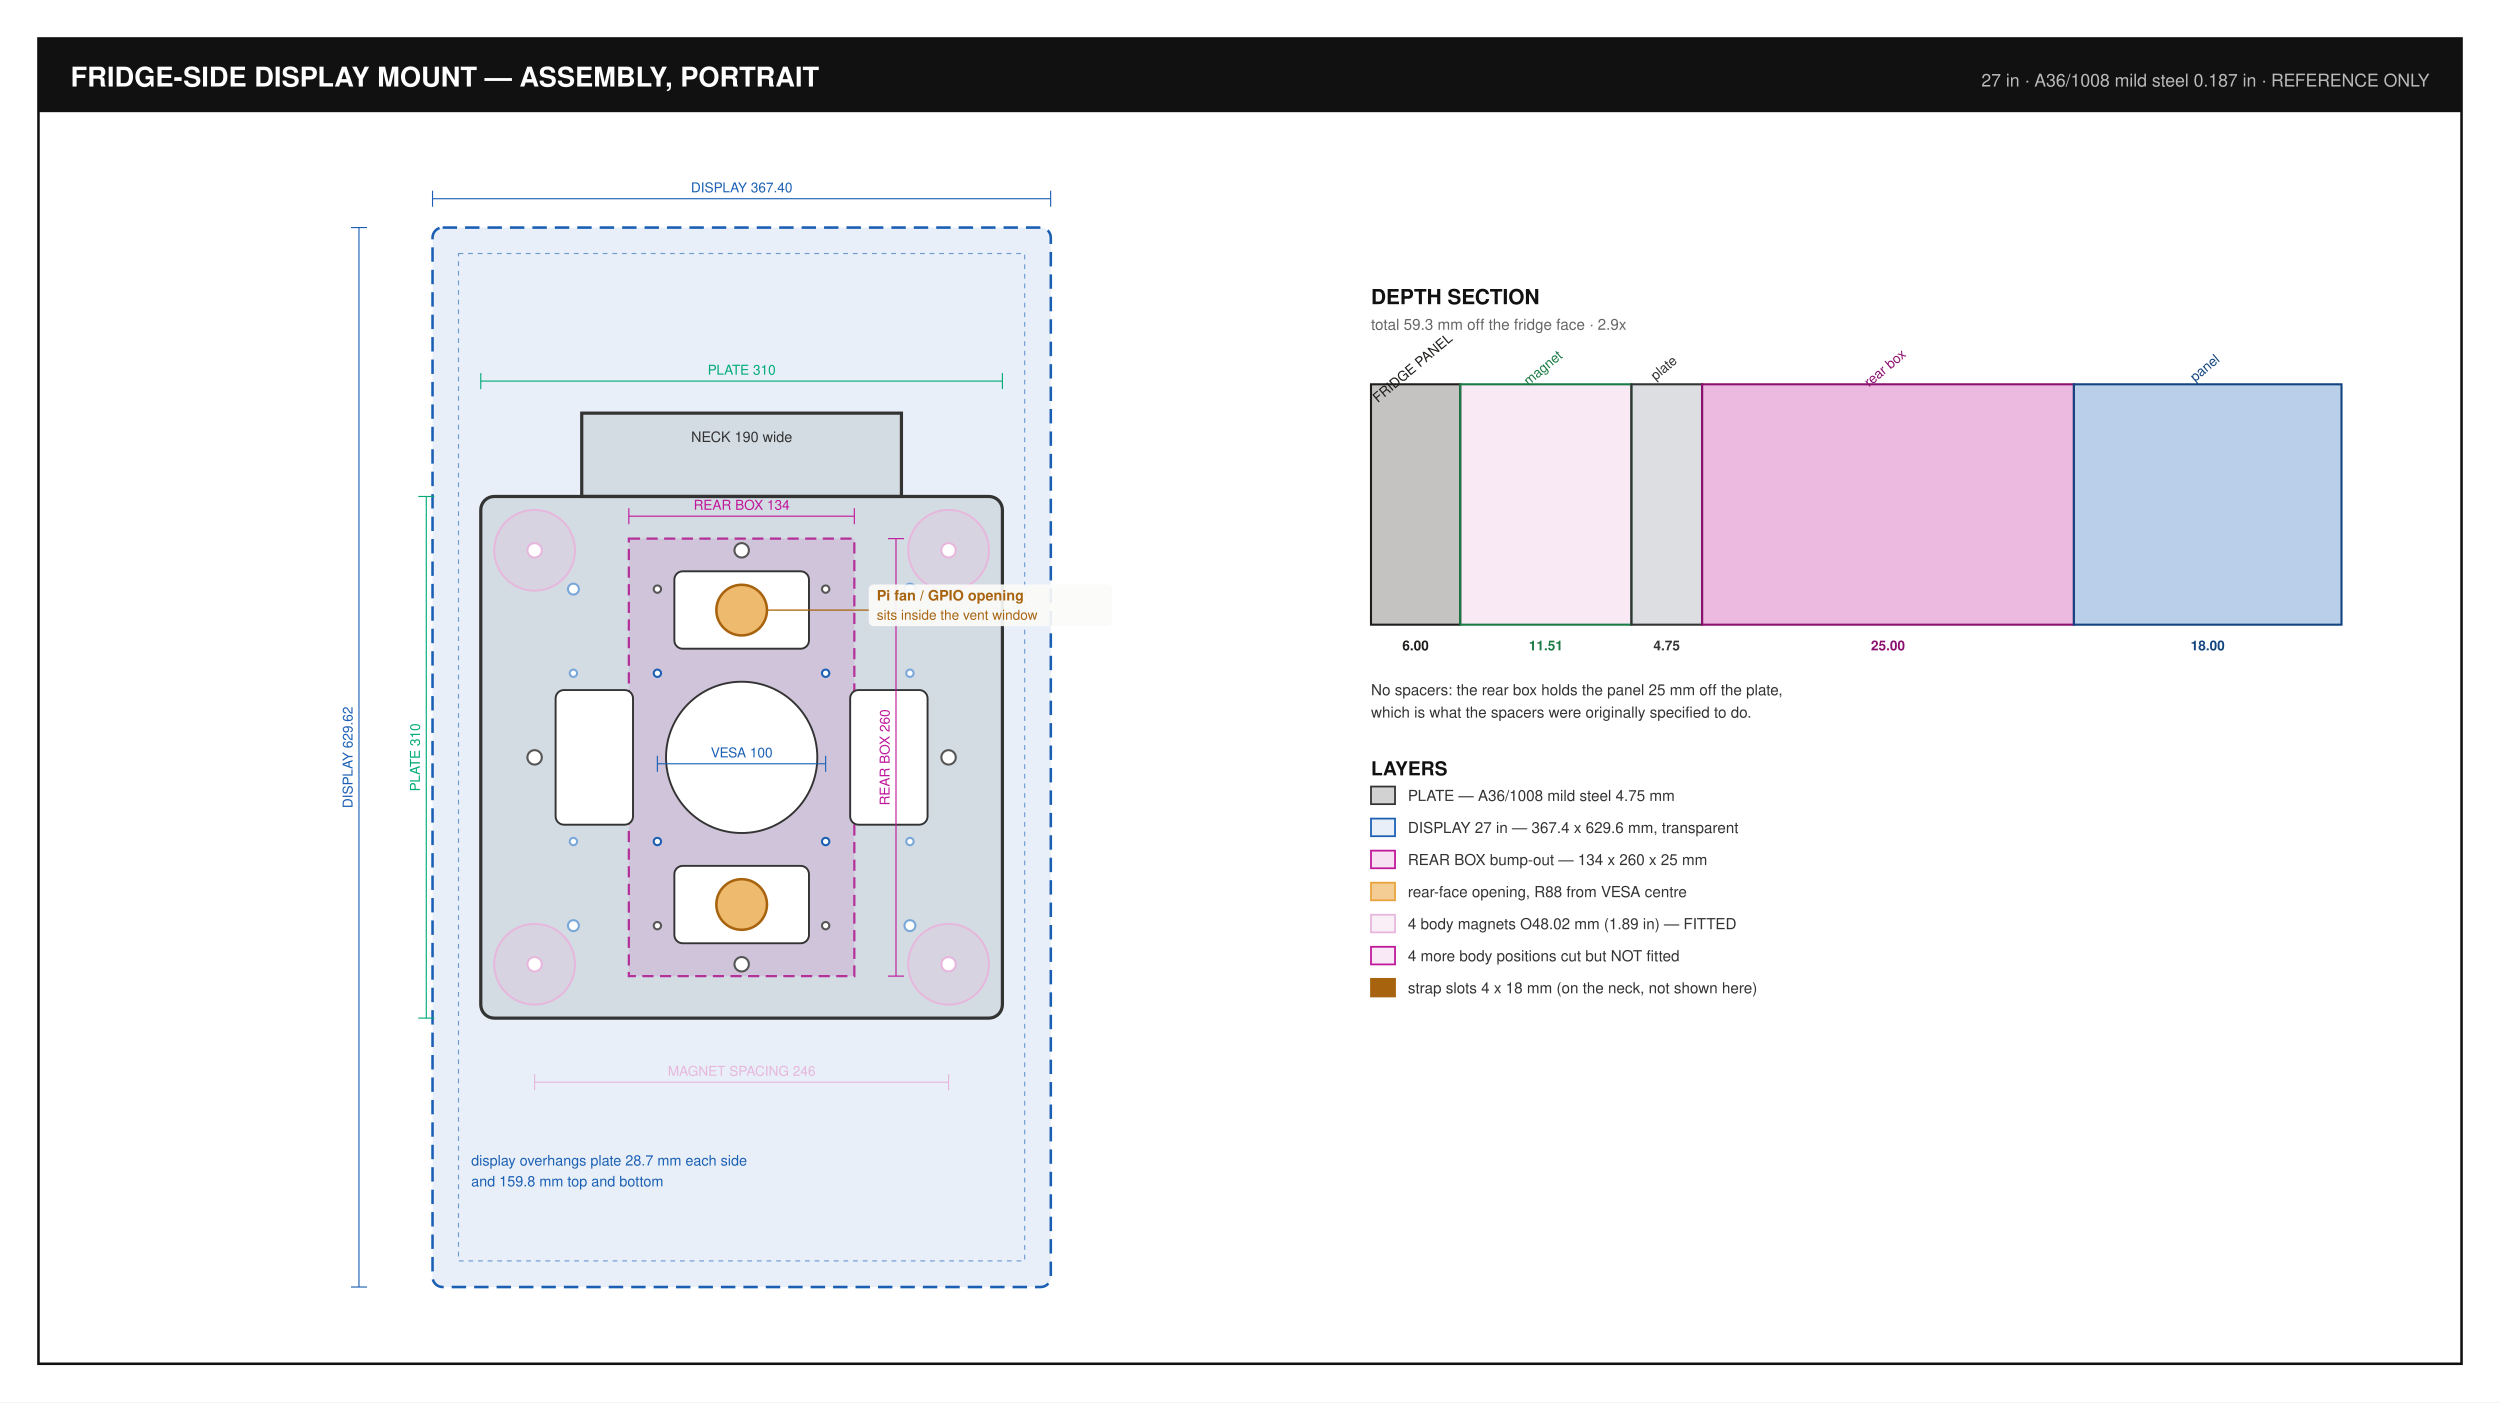
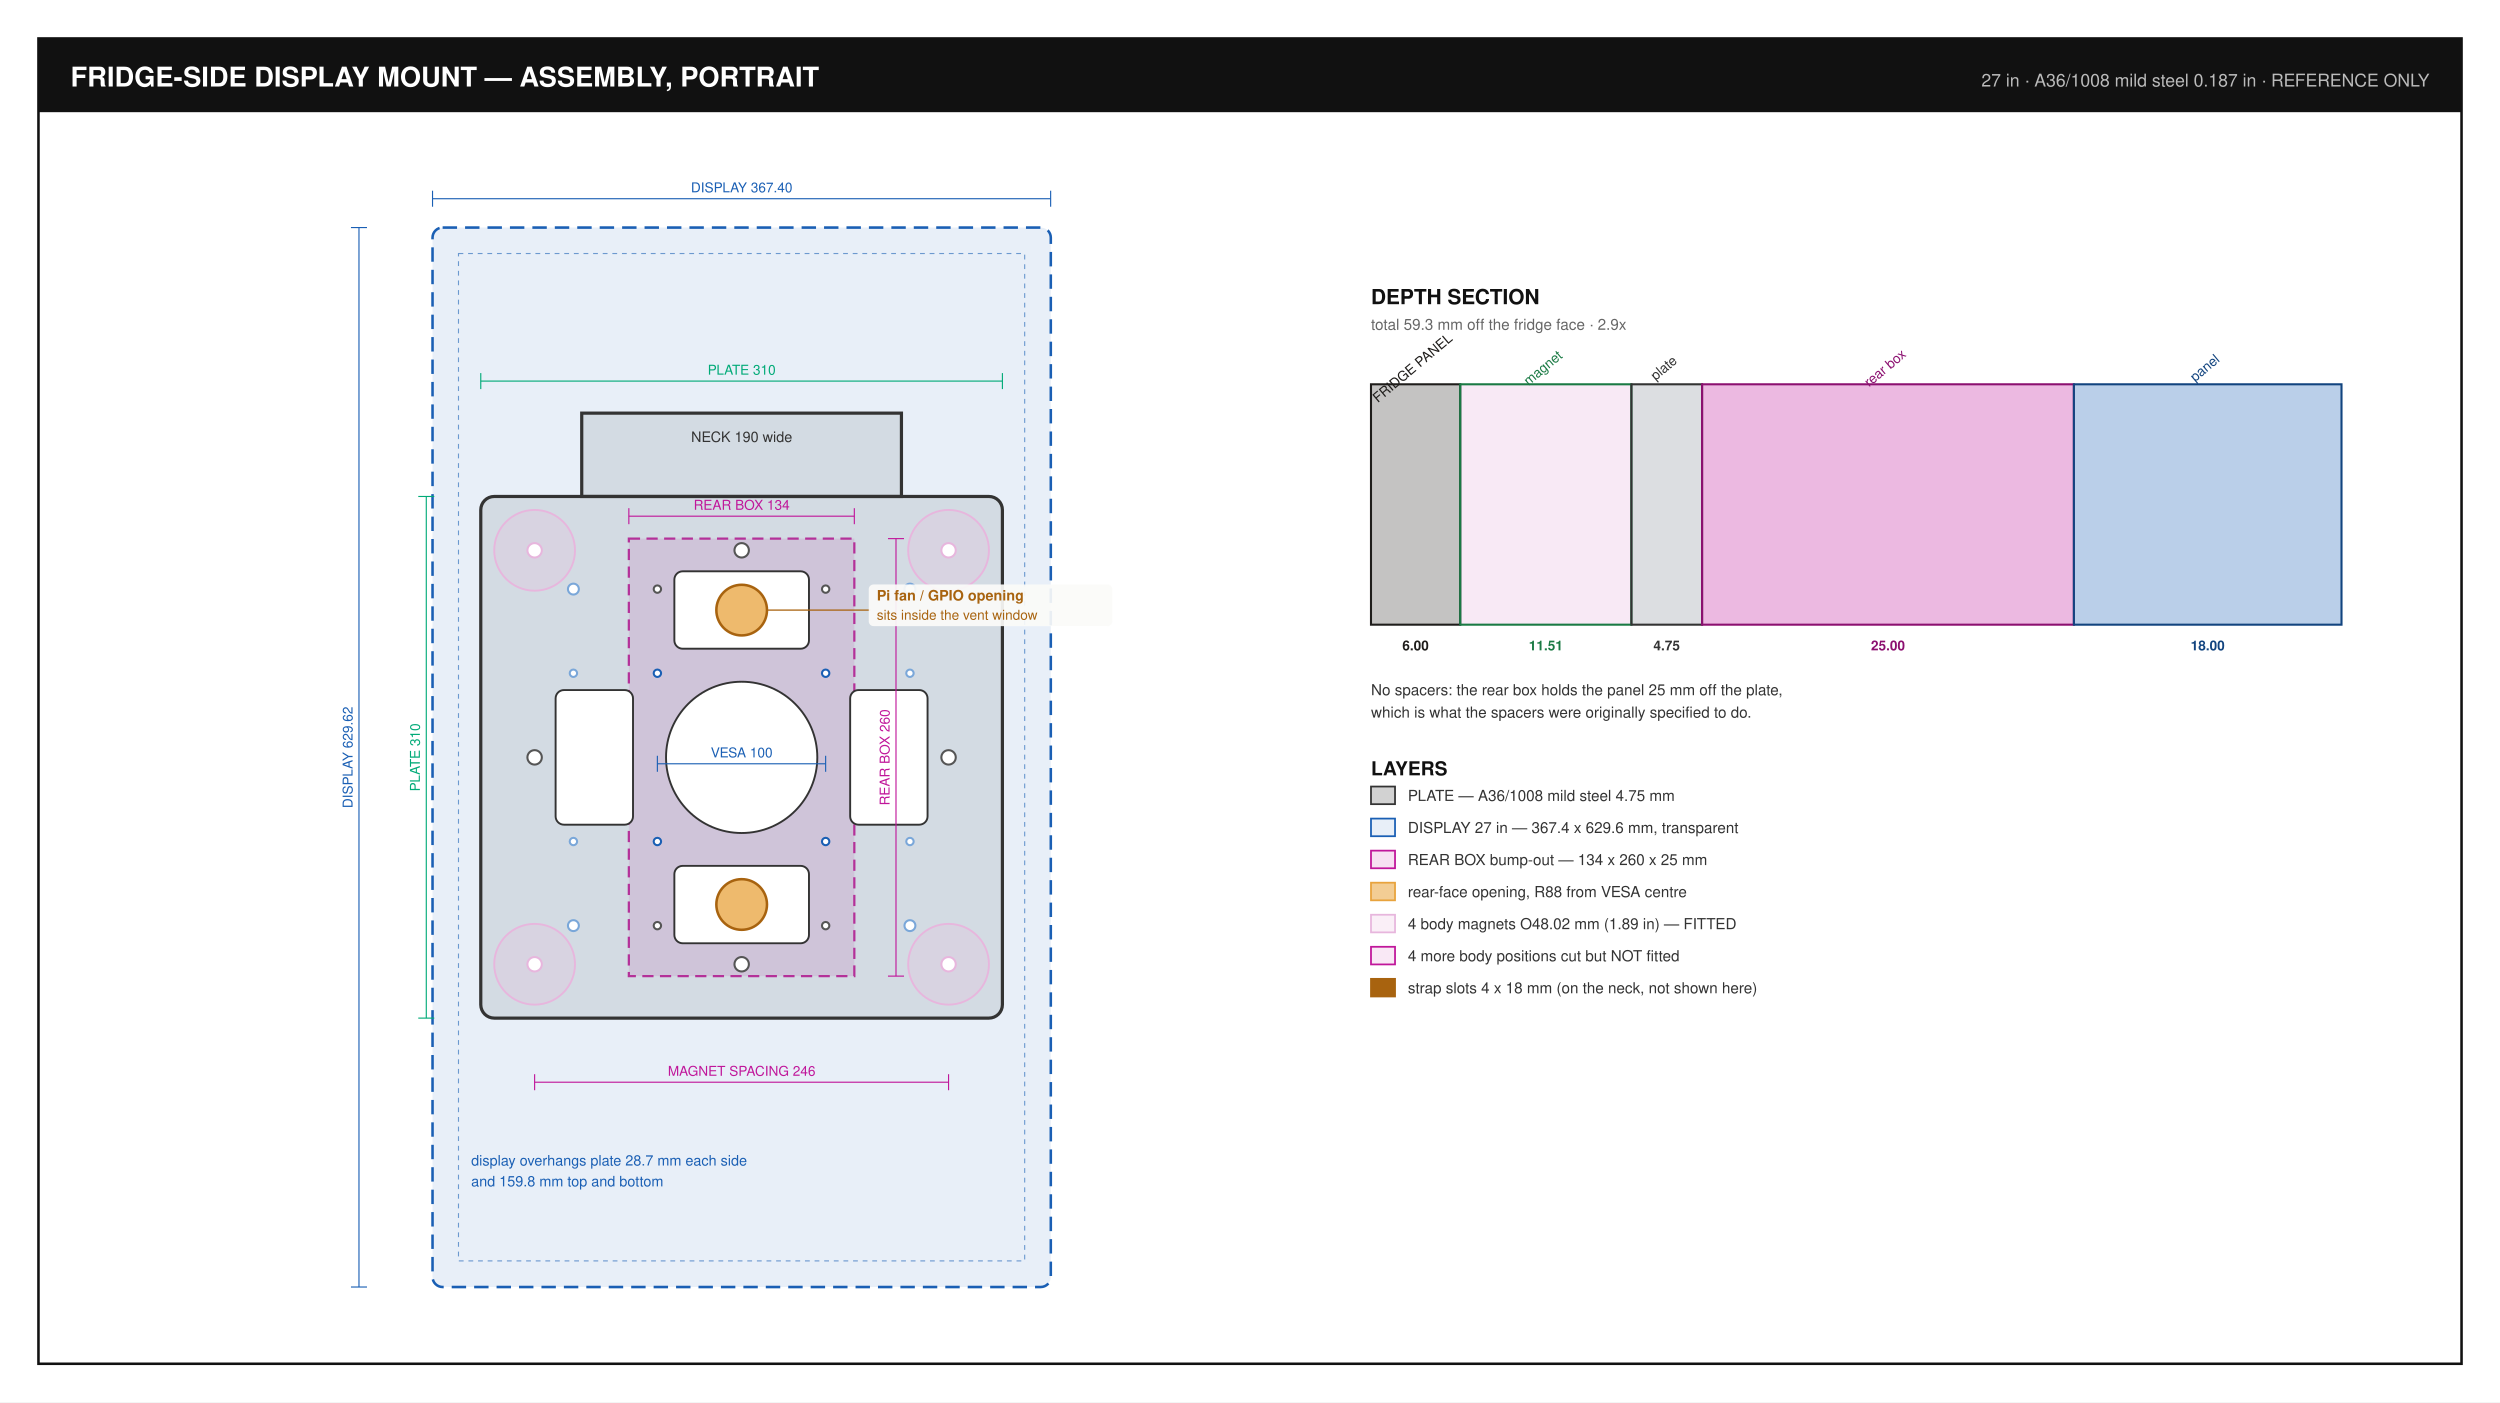
<svg xmlns="http://www.w3.org/2000/svg" width="1560" height="875" viewBox="0 0 1560 875">
  <rect width="1560" height="875" fill="#ffffff" />
  <rect x="24" y="24" width="1512" height="827" fill="none" stroke="#111" stroke-width="1.6" />
  <rect x="24" y="24" width="1512" height="46" fill="#111" />
  <text x="44.0" y="54.0" font-family="Helvetica,Arial,sans-serif" font-size="17" text-anchor="start" fill="#fff" font-weight="bold">FRIDGE-SIDE DISPLAY MOUNT — ASSEMBLY, PORTRAIT</text>
  <text x="1516.0" y="54.0" font-family="Helvetica,Arial,sans-serif" font-size="11" text-anchor="end" fill="#bbb" font-weight="normal">27 in  ·  A36/1008 mild steel 0.187 in  ·  REFERENCE ONLY</text>
  <rect x="269.9" y="142.0" width="385.8" height="661.1" rx="6.3" fill="#1a5fb4" fill-opacity="0.10" stroke="#1a5fb4" stroke-width="1.6" stroke-dasharray="9 5" />
  <rect x="286.1" y="158.2" width="353.3" height="628.6" fill="none" stroke="#1a5fb4" stroke-width="0.7" stroke-dasharray="3 3" stroke-opacity="0.6" />
  <rect x="392.4" y="336.1" width="140.7" height="273.0" fill="#c0169a" fill-opacity="0.13" stroke="#c0169a" stroke-width="1.4" stroke-dasharray="7 4" />
  <rect x="300.0" y="309.8" width="325.5" height="325.5" rx="8.4" fill="#8a9199" fill-opacity="0.22" stroke="#333" stroke-width="2" />
  <rect x="420.8" y="356.5" width="84.0" height="48.3" rx="5.2" fill="#fff" stroke="#333" stroke-width="1.2" />
  <rect x="420.8" y="540.3" width="84.0" height="48.3" rx="5.2" fill="#fff" stroke="#333" stroke-width="1.2" />
  <rect x="346.7" y="430.6" width="48.3" height="84.0" rx="5.2" fill="#fff" stroke="#333" stroke-width="1.2" />
  <rect x="530.5" y="430.6" width="48.3" height="84.0" rx="5.2" fill="#fff" stroke="#333" stroke-width="1.2" />
  <circle cx="462.8" cy="472.6" r="47.2" fill="#fff" stroke="#333" stroke-width="1.2" />
  <circle cx="333.6" cy="601.7" r="25.2" fill="#e7b6dd" fill-opacity="0.22" stroke="#e7b6dd" stroke-width="1.2" />
  <circle cx="333.6" cy="343.4" r="25.2" fill="#e7b6dd" fill-opacity="0.22" stroke="#e7b6dd" stroke-width="1.2" />
  <circle cx="591.9" cy="601.7" r="25.2" fill="#e7b6dd" fill-opacity="0.22" stroke="#e7b6dd" stroke-width="1.2" />
  <circle cx="591.9" cy="343.4" r="25.2" fill="#e7b6dd" fill-opacity="0.22" stroke="#e7b6dd" stroke-width="1.2" />
  <circle cx="410.2" cy="525.1" r="2.3" fill="#fff" stroke="#1a5fb4" stroke-width="1.3" />
  <circle cx="410.2" cy="420.1" r="2.3" fill="#fff" stroke="#1a5fb4" stroke-width="1.3" />
  <circle cx="515.2" cy="525.1" r="2.3" fill="#fff" stroke="#1a5fb4" stroke-width="1.3" />
  <circle cx="515.2" cy="420.1" r="2.3" fill="#fff" stroke="#1a5fb4" stroke-width="1.3" />
  <circle cx="357.8" cy="525.1" r="2.3" fill="#fff" stroke="#7aa7d9" stroke-width="1.3" />
  <circle cx="357.8" cy="420.1" r="2.3" fill="#fff" stroke="#7aa7d9" stroke-width="1.3" />
  <circle cx="567.8" cy="525.1" r="2.3" fill="#fff" stroke="#7aa7d9" stroke-width="1.3" />
  <circle cx="567.8" cy="420.1" r="2.3" fill="#fff" stroke="#7aa7d9" stroke-width="1.3" />
  <circle cx="410.2" cy="577.6" r="2.3" fill="#fff" stroke="#555" stroke-width="1.3" />
  <circle cx="410.2" cy="367.6" r="2.3" fill="#fff" stroke="#555" stroke-width="1.3" />
  <circle cx="515.2" cy="577.6" r="2.3" fill="#fff" stroke="#555" stroke-width="1.3" />
  <circle cx="515.2" cy="367.6" r="2.3" fill="#fff" stroke="#555" stroke-width="1.3" />
  <circle cx="357.8" cy="577.6" r="3.4" fill="#fff" stroke="#7aa7d9" stroke-width="1.3" />
  <circle cx="357.8" cy="367.6" r="3.4" fill="#fff" stroke="#7aa7d9" stroke-width="1.3" />
  <circle cx="567.8" cy="577.6" r="3.4" fill="#fff" stroke="#7aa7d9" stroke-width="1.3" />
  <circle cx="567.8" cy="367.6" r="3.4" fill="#fff" stroke="#7aa7d9" stroke-width="1.3" />
  <circle cx="333.6" cy="601.7" r="4.5" fill="#fff" stroke="#e7b6dd" stroke-width="1.3" />
  <circle cx="333.6" cy="343.4" r="4.5" fill="#fff" stroke="#e7b6dd" stroke-width="1.3" />
  <circle cx="591.9" cy="601.7" r="4.5" fill="#fff" stroke="#e7b6dd" stroke-width="1.3" />
  <circle cx="591.9" cy="343.4" r="4.5" fill="#fff" stroke="#e7b6dd" stroke-width="1.3" />
  <circle cx="462.8" cy="601.7" r="4.5" fill="#fff" stroke="#555" stroke-width="1.3" />
  <circle cx="462.8" cy="343.4" r="4.5" fill="#fff" stroke="#555" stroke-width="1.3" />
  <circle cx="333.6" cy="472.6" r="4.5" fill="#fff" stroke="#555" stroke-width="1.3" />
  <circle cx="591.9" cy="472.6" r="4.5" fill="#fff" stroke="#555" stroke-width="1.3" />
  <circle cx="462.8" cy="564.4" r="15.8" fill="#e8a33d" fill-opacity="0.75" stroke="#a8630f" stroke-width="1.6" />
  <circle cx="462.8" cy="380.7" r="15.8" fill="#e8a33d" fill-opacity="0.75" stroke="#a8630f" stroke-width="1.6" />
  <line x1="478.5" y1="380.7" x2="543.1" y2="380.7" stroke="#a8630f" stroke-width="0.8" />
  <rect x="363.0" y="257.8" width="199.5" height="52" fill="#8a9199" fill-opacity="0.22" stroke="#333" stroke-width="2" />
  <text x="462.8" y="275.8" font-family="Helvetica,Arial,sans-serif" font-size="9" text-anchor="middle" fill="#333" font-weight="normal">NECK 190 wide</text>
  <line x1="300.0" y1="237.8" x2="625.5" y2="237.8" stroke="#0a7" stroke-width="0.7" />
  <line x1="300.0" y1="232.8" x2="300.0" y2="242.8" stroke="#0a7" stroke-width="0.7" />
  <line x1="625.5" y1="232.8" x2="625.5" y2="242.8" stroke="#0a7" stroke-width="0.7" />
  <text x="462.8" y="233.8" font-family="Helvetica,Arial,sans-serif" font-size="8.5" text-anchor="middle" fill="#0a7" font-weight="normal">PLATE 310</text>
  <line x1="269.9" y1="124.0" x2="655.6" y2="124.0" stroke="#1a5fb4" stroke-width="0.7" />
  <line x1="269.9" y1="119.0" x2="269.9" y2="129.0" stroke="#1a5fb4" stroke-width="0.7" />
  <line x1="655.6" y1="119.0" x2="655.6" y2="129.0" stroke="#1a5fb4" stroke-width="0.7" />
  <text x="462.8" y="120.0" font-family="Helvetica,Arial,sans-serif" font-size="8.5" text-anchor="middle" fill="#1a5fb4" font-weight="normal">DISPLAY 367.40</text>
  <line x1="392.4" y1="322.1" x2="533.1" y2="322.1" stroke="#c0169a" stroke-width="0.7" />
  <line x1="392.4" y1="317.1" x2="392.4" y2="327.1" stroke="#c0169a" stroke-width="0.7" />
  <line x1="533.1" y1="317.1" x2="533.1" y2="327.1" stroke="#c0169a" stroke-width="0.7" />
  <text x="462.8" y="318.1" font-family="Helvetica,Arial,sans-serif" font-size="8.5" text-anchor="middle" fill="#c0169a" font-weight="normal">REAR BOX 134</text>
  <line x1="266.0" y1="309.8" x2="266.0" y2="635.3" stroke="#0a7" stroke-width="0.7" />
  <line x1="261.0" y1="309.8" x2="271.0" y2="309.8" stroke="#0a7" stroke-width="0.7" />
  <line x1="261.0" y1="635.3" x2="271.0" y2="635.3" stroke="#0a7" stroke-width="0.7" />
  <text x="262.0" y="472.6" font-family="Helvetica,Arial,sans-serif" font-size="8.5" text-anchor="middle" fill="#0a7" font-weight="normal" transform="rotate(-90.0 262.0 472.6)">PLATE 310</text>
  <line x1="224.0" y1="142.0" x2="224.0" y2="803.1" stroke="#1a5fb4" stroke-width="0.7" />
  <line x1="219.0" y1="142.0" x2="229.0" y2="142.0" stroke="#1a5fb4" stroke-width="0.7" />
  <line x1="219.0" y1="803.1" x2="229.0" y2="803.1" stroke="#1a5fb4" stroke-width="0.7" />
  <text x="220.0" y="472.6" font-family="Helvetica,Arial,sans-serif" font-size="8.5" text-anchor="middle" fill="#1a5fb4" font-weight="normal" transform="rotate(-90.0 220.0 472.6)">DISPLAY 629.62</text>
  <line x1="559.1" y1="336.1" x2="559.1" y2="609.1" stroke="#c0169a" stroke-width="0.7" />
  <line x1="554.1" y1="336.1" x2="564.1" y2="336.1" stroke="#c0169a" stroke-width="0.7" />
  <line x1="554.1" y1="609.1" x2="564.1" y2="609.1" stroke="#c0169a" stroke-width="0.7" />
  <text x="555.1" y="472.6" font-family="Helvetica,Arial,sans-serif" font-size="8.5" text-anchor="middle" fill="#c0169a" font-weight="normal" transform="rotate(-90.0 555.1 472.6)">REAR BOX 260</text>
  <line x1="410.2" y1="476.6" x2="515.2" y2="476.6" stroke="#1a5fb4" stroke-width="0.7" />
  <line x1="410.2" y1="471.6" x2="410.2" y2="481.6" stroke="#1a5fb4" stroke-width="0.7" />
  <line x1="515.2" y1="471.6" x2="515.2" y2="481.6" stroke="#1a5fb4" stroke-width="0.7" />
  <text x="462.8" y="472.6" font-family="Helvetica,Arial,sans-serif" font-size="8.5" text-anchor="middle" fill="#1a5fb4" font-weight="normal">VESA 100</text>
-   <line x1="333.6" y1="675.3" x2="591.9" y2="675.3" stroke="#e7b6dd" stroke-width="0.7" />
-   <line x1="333.6" y1="670.3" x2="333.6" y2="680.3" stroke="#e7b6dd" stroke-width="0.7" />
-   <line x1="591.9" y1="670.3" x2="591.9" y2="680.3" stroke="#e7b6dd" stroke-width="0.7" />
-   <text x="462.8" y="671.3" font-family="Helvetica,Arial,sans-serif" font-size="8.5" text-anchor="middle" fill="#e7b6dd" font-weight="normal">MAGNET SPACING 246</text>
+   <line x1="333.6" y1="675.3" x2="591.9" y2="675.3" stroke="#c0169a" stroke-width="0.7" />
+   <line x1="333.6" y1="670.3" x2="333.6" y2="680.3" stroke="#c0169a" stroke-width="0.7" />
+   <line x1="591.9" y1="670.3" x2="591.9" y2="680.3" stroke="#c0169a" stroke-width="0.7" />
+   <text x="462.8" y="671.3" font-family="Helvetica,Arial,sans-serif" font-size="8.5" text-anchor="middle" fill="#c0169a" font-weight="normal">MAGNET SPACING 246</text>
  <text x="294.0" y="727.3" font-family="Helvetica,Arial,sans-serif" font-size="9" text-anchor="start" fill="#1a5fb4" font-weight="normal">display overhangs plate 28.7 mm each side</text>
  <text x="294.0" y="740.3" font-family="Helvetica,Arial,sans-serif" font-size="9" text-anchor="start" fill="#1a5fb4" font-weight="normal">and 159.8 mm top and bottom</text>
  <rect x="542.1" y="364.7" width="152" height="26" rx="3" fill="#fbfbf9" fill-opacity="0.92" />
  <text x="547.1" y="374.7" font-family="Helvetica,Arial,sans-serif" font-size="9" text-anchor="start" fill="#a8630f" font-weight="bold">Pi fan / GPIO opening</text>
  <text x="547.1" y="386.7" font-family="Helvetica,Arial,sans-serif" font-size="8.5" text-anchor="start" fill="#a8630f" font-weight="normal">sits inside the vent window</text>
  <text x="855.5" y="189.8" font-family="Helvetica,Arial,sans-serif" font-size="13" text-anchor="start" fill="#111" font-weight="bold">DEPTH SECTION</text>
  <text x="855.5" y="205.8" font-family="Helvetica,Arial,sans-serif" font-size="9.5" text-anchor="start" fill="#666" font-weight="normal">total 59.3 mm off the fridge face  ·  2.9x</text>
  <rect x="855.5" y="239.8" width="55.7" height="150" fill="#3a3734" fill-opacity="0.30" stroke="#1f1d1b" stroke-width="1.3" />
  <text x="883.3" y="405.8" font-family="Helvetica,Arial,sans-serif" font-size="8.5" text-anchor="middle" fill="#1f1d1b" font-weight="bold">6.00</text>
  <text x="883.3" y="231.8" font-family="Helvetica,Arial,sans-serif" font-size="8.5" text-anchor="middle" fill="#1f1d1b" font-weight="normal" transform="rotate(-40.0 883.3 231.8)">FRIDGE PANEL</text>
  <rect x="911.2" y="239.8" width="106.8" height="150" fill="#e7b6dd" fill-opacity="0.30" stroke="#1a7a44" stroke-width="1.3" />
  <text x="964.6" y="405.8" font-family="Helvetica,Arial,sans-serif" font-size="8.5" text-anchor="middle" fill="#1a7a44" font-weight="bold">11.51</text>
  <text x="964.6" y="231.8" font-family="Helvetica,Arial,sans-serif" font-size="8.5" text-anchor="middle" fill="#1a7a44" font-weight="normal" transform="rotate(-40.0 964.6 231.8)">magnet</text>
  <rect x="1018.0" y="239.8" width="44.1" height="150" fill="#8a9199" fill-opacity="0.30" stroke="#333" stroke-width="1.3" />
  <text x="1040.0" y="405.8" font-family="Helvetica,Arial,sans-serif" font-size="8.5" text-anchor="middle" fill="#333" font-weight="bold">4.75</text>
  <text x="1040.0" y="231.8" font-family="Helvetica,Arial,sans-serif" font-size="8.5" text-anchor="middle" fill="#333" font-weight="normal" transform="rotate(-40.0 1040.0 231.8)">plate</text>
  <rect x="1062.1" y="239.8" width="232.0" height="150" fill="#c0169a" fill-opacity="0.30" stroke="#8c1070" stroke-width="1.3" />
  <text x="1178.1" y="405.8" font-family="Helvetica,Arial,sans-serif" font-size="8.5" text-anchor="middle" fill="#8c1070" font-weight="bold">25.00</text>
  <text x="1178.1" y="231.8" font-family="Helvetica,Arial,sans-serif" font-size="8.5" text-anchor="middle" fill="#8c1070" font-weight="normal" transform="rotate(-40.0 1178.1 231.8)">rear box</text>
  <rect x="1294.1" y="239.8" width="167.0" height="150" fill="#1a5fb4" fill-opacity="0.30" stroke="#12447f" stroke-width="1.3" />
  <text x="1377.6" y="405.8" font-family="Helvetica,Arial,sans-serif" font-size="8.5" text-anchor="middle" fill="#12447f" font-weight="bold">18.00</text>
  <text x="1377.6" y="231.8" font-family="Helvetica,Arial,sans-serif" font-size="8.5" text-anchor="middle" fill="#12447f" font-weight="normal" transform="rotate(-40.0 1377.6 231.8)">panel</text>
  <text x="855.5" y="433.8" font-family="Helvetica,Arial,sans-serif" font-size="9.5" text-anchor="start" fill="#333" font-weight="normal">No spacers: the rear box holds the panel 25 mm off the plate,</text>
  <text x="855.5" y="447.8" font-family="Helvetica,Arial,sans-serif" font-size="9.5" text-anchor="start" fill="#333" font-weight="normal">which is what the spacers were originally specified to do.</text>
  <text x="855.5" y="483.8" font-family="Helvetica,Arial,sans-serif" font-size="12" text-anchor="start" fill="#111" font-weight="bold">LAYERS</text>
  <rect x="855.5" y="490.8" width="15" height="11" fill="#333" fill-opacity="0.22" stroke="#333" stroke-width="1.1" />
  <text x="878.5" y="499.8" font-family="Helvetica,Arial,sans-serif" font-size="9.5" text-anchor="start" fill="#333" font-weight="normal">PLATE — A36/1008 mild steel 4.75 mm</text>
  <rect x="855.5" y="510.8" width="15" height="11" fill="#1a5fb4" fill-opacity="0.1" stroke="#1a5fb4" stroke-width="1.1" />
  <text x="878.5" y="519.8" font-family="Helvetica,Arial,sans-serif" font-size="9.5" text-anchor="start" fill="#333" font-weight="normal">DISPLAY 27 in — 367.4 x 629.6 mm, transparent</text>
  <rect x="855.5" y="530.8" width="15" height="11" fill="#c0169a" fill-opacity="0.13" stroke="#c0169a" stroke-width="1.1" />
  <text x="878.5" y="539.8" font-family="Helvetica,Arial,sans-serif" font-size="9.5" text-anchor="start" fill="#333" font-weight="normal">REAR BOX bump-out — 134 x 260 x 25 mm</text>
  <rect x="855.5" y="550.8" width="15" height="11" fill="#e8a33d" fill-opacity="0.55" stroke="#e8a33d" stroke-width="1.1" />
  <text x="878.5" y="559.8" font-family="Helvetica,Arial,sans-serif" font-size="9.5" text-anchor="start" fill="#333" font-weight="normal">rear-face opening, R88 from VESA centre</text>
  <rect x="855.5" y="570.8" width="15" height="11" fill="#e7b6dd" fill-opacity="0.22" stroke="#e7b6dd" stroke-width="1.1" />
  <text x="878.5" y="579.8" font-family="Helvetica,Arial,sans-serif" font-size="9.5" text-anchor="start" fill="#333" font-weight="normal">4 body magnets O48.02 mm (1.89 in) — FITTED</text>
  <rect x="855.5" y="590.8" width="15" height="11" fill="#c0169a" fill-opacity="0.1" stroke="#c0169a" stroke-width="1.1" />
  <text x="878.5" y="599.8" font-family="Helvetica,Arial,sans-serif" font-size="9.5" text-anchor="start" fill="#333" font-weight="normal">4 more body positions cut but NOT fitted</text>
  <rect x="855.5" y="610.8" width="15" height="11" fill="#a8630f" fill-opacity="1.0" stroke="#a8630f" stroke-width="1.1" />
  <text x="878.5" y="619.8" font-family="Helvetica,Arial,sans-serif" font-size="9.5" text-anchor="start" fill="#333" font-weight="normal">strap slots 4 x 18 mm (on the neck, not shown here)</text>
</svg>
